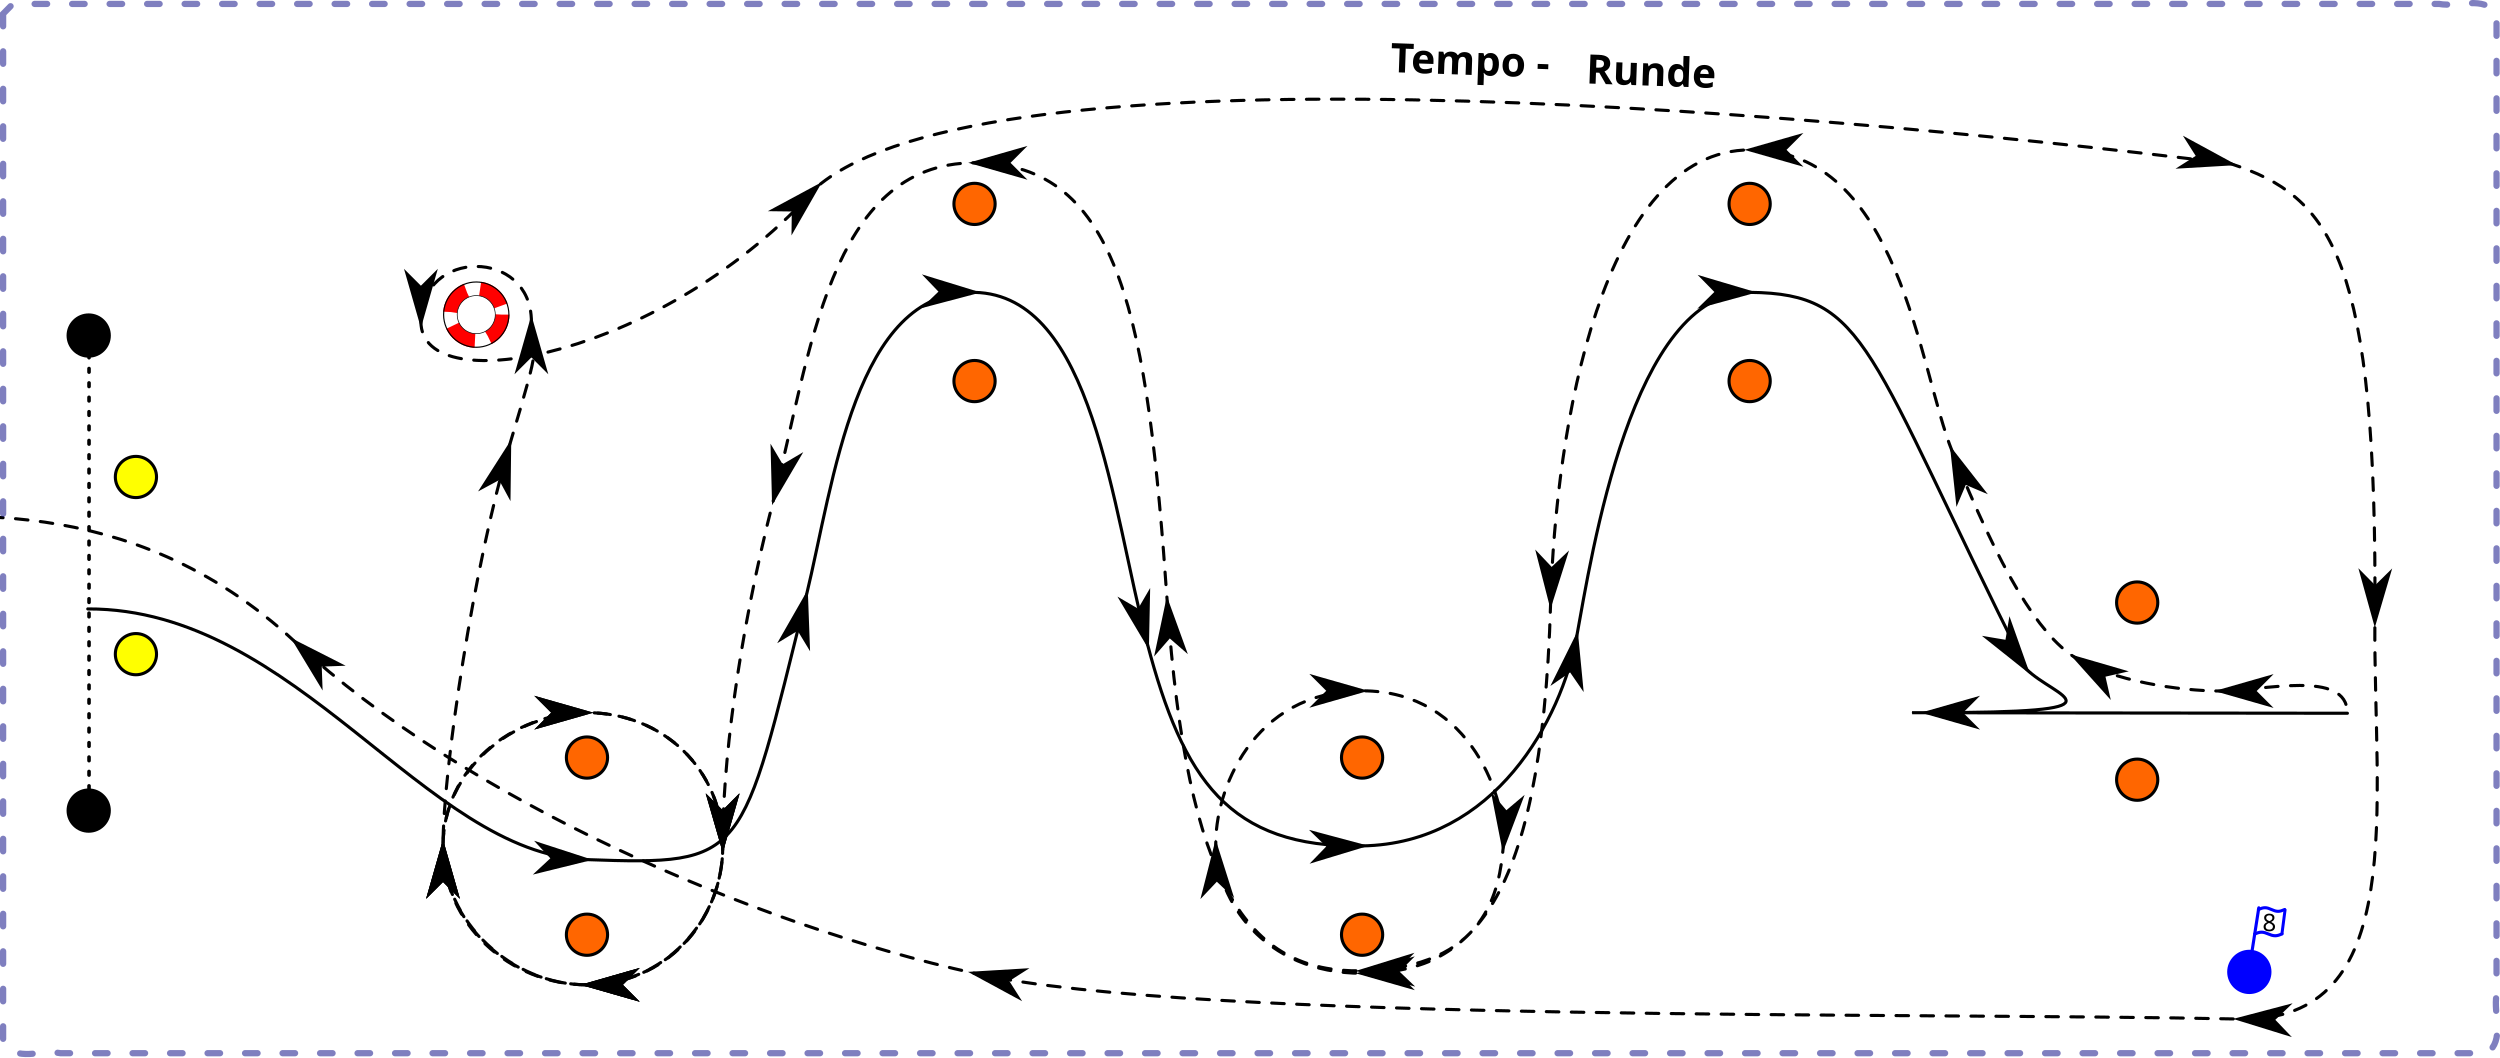
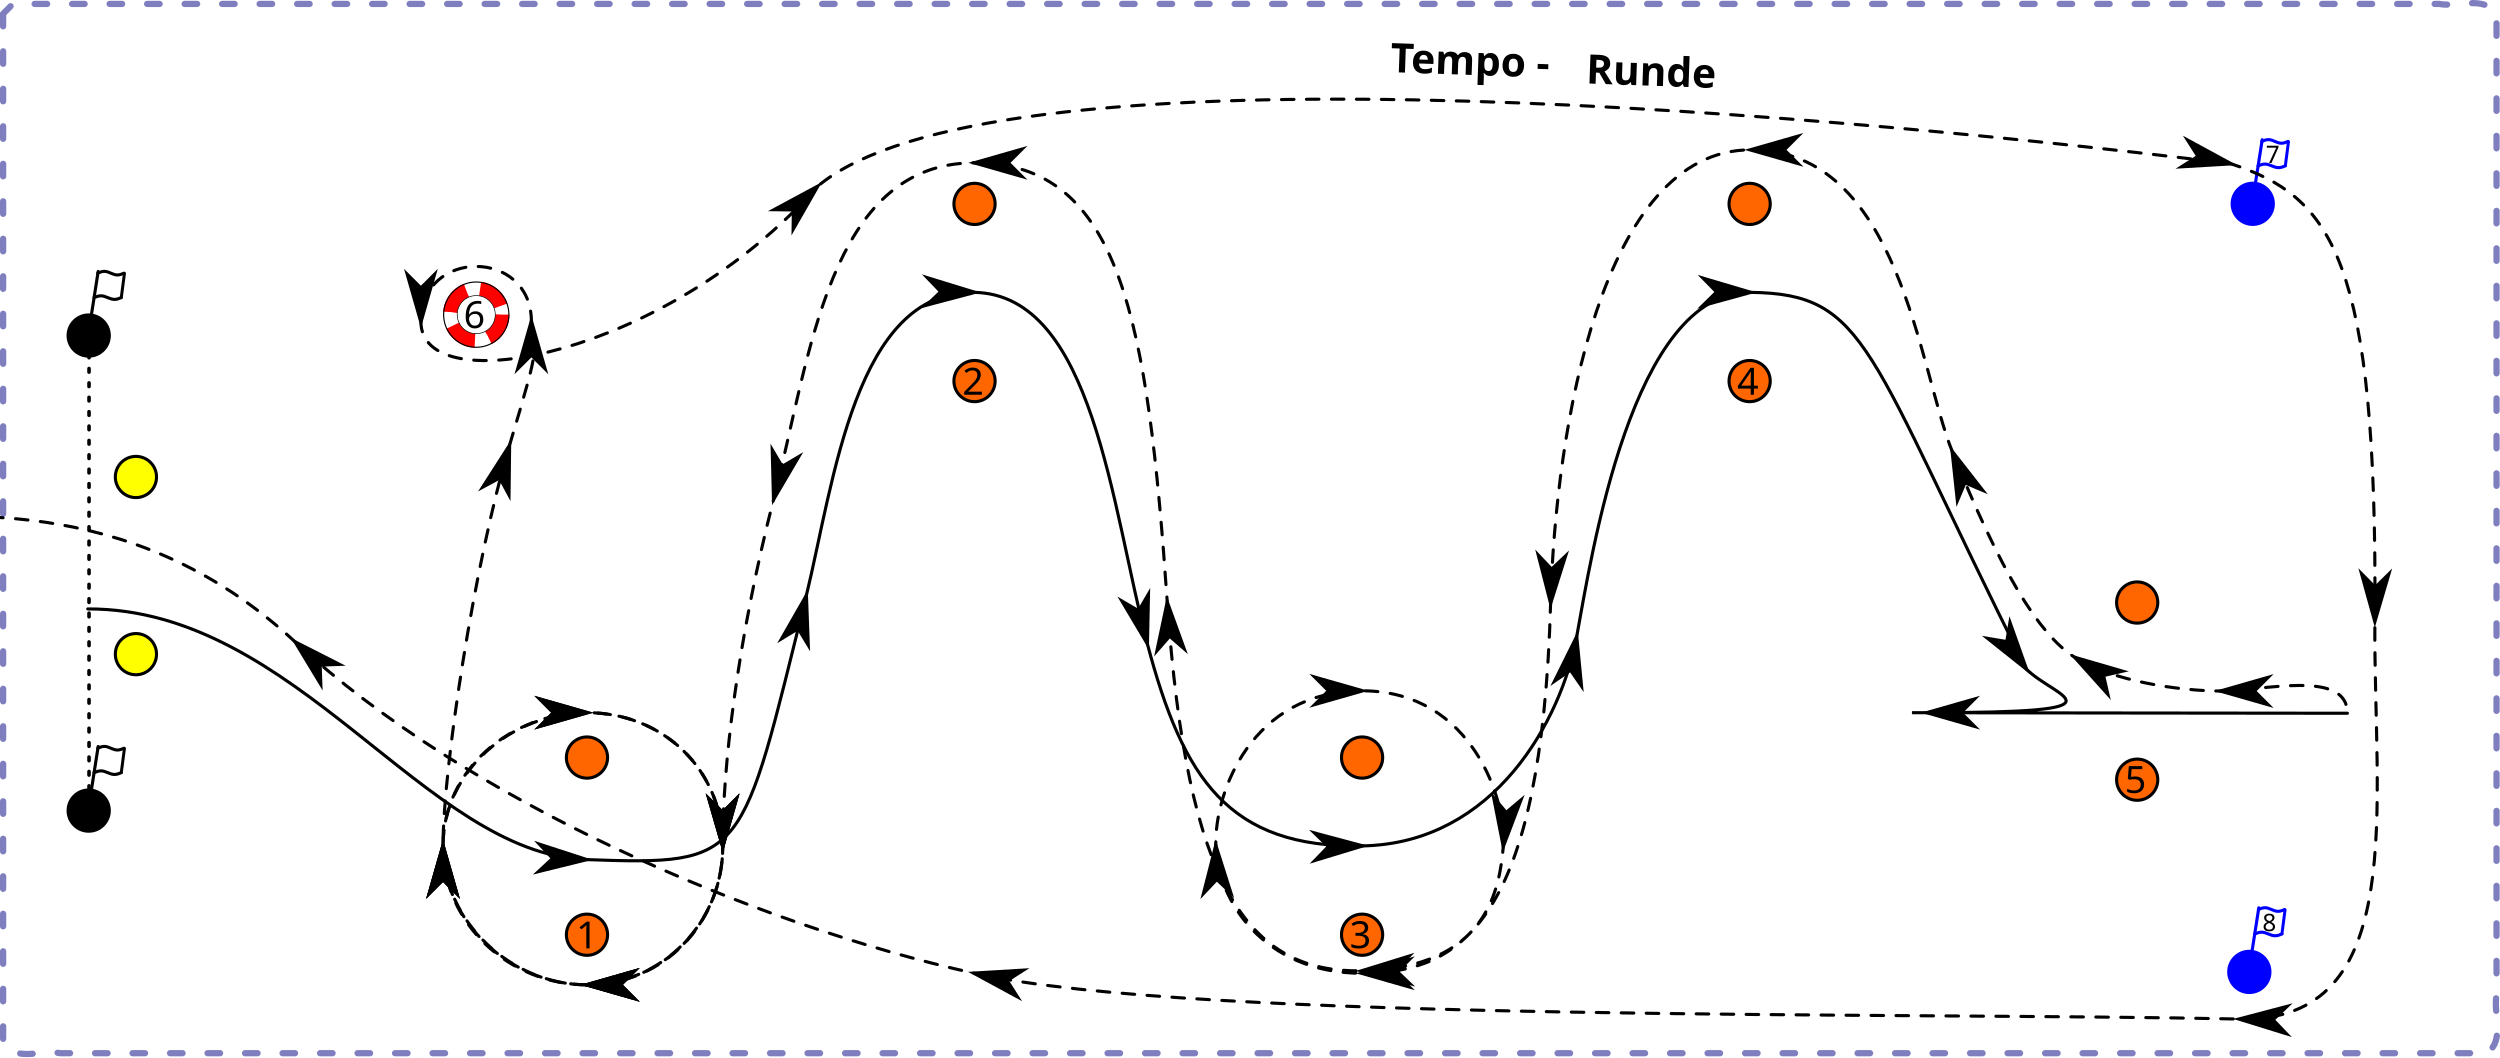
<svg xmlns="http://www.w3.org/2000/svg" version="1.0" id="svg3641" height="360.829" width="853.326" style="enable-background:new" xml:space="preserve">
  <defs id="arrows">
    <marker id="RazorWire" refX="0" refY="0" orient="auto" style="overflow:visible">
      <path id="path5527" style="fill:#34ff00;fill-opacity:1;fill-rule:evenodd;stroke:#34ff00;stroke-width:0.085pt;stroke-opacity:1" d="M 0.019,-0.632 V 0.595 L -6.621,2.568 H 9.113 L 2.979,0.595 V -0.632 L 9.166,-2.472 H -6.594 Z" />
    </marker>
    <marker orient="auto" refY="0" refX="0" id="Scissors" style="overflow:visible">
      <path id="schere" d="M 9.696,-3.847 C 8.661,-5.095 6.794,-5.052 5.4,-4.515 l -8.76,3.283 c -2.548,-1.394 -5.065,-0.995 -5.065,-1.673 0,-0.53 0.487,-0.414 0.414,-1.795 -0.07,-1.326 -1.454,-2.307 -2.763,-2.22 -1.309,-0.008 -2.666,0.995 -2.678,2.379 -0.098,1.393 1.074,2.688 2.461,2.779 1.624,0.242 4.499,-0.742 5.848,1.676 C -6.148,1.766 -7.931,1.771 -9.543,1.679 -10.882,1.602 -12.489,1.985 -13.128,3.301 c -0.617,1.261 -0.012,3.056 1.405,3.442 1.43,0.525 3.393,-0.138 3.733,-1.782 0.262,-1.267 -0.635,-1.862 -0.291,-2.322 0.26,-0.347 1.91,-0.146 4.85,-1.466 L 6.055,4.515 C 7.253,4.85 8.718,4.839 9.78,3.66 L -0.055,-0.057 Z M -9.832,-5.874 c 1.381,0.771 1.268,2.862 -0.167,3.268 -1.298,0.452 -2.956,-0.81 -2.542,-2.216 0.242,-1.154 1.764,-1.579 2.709,-1.052 z m 0.06,8.552 c 1.441,0.532 1.196,2.97 -0.269,3.298 -0.972,0.337 -2.361,-0.148 -2.459,-1.293 -0.189,-1.392 1.446,-2.65 2.728,-2.005 z" style="fill:#34ff00;fill-opacity:1;stroke:#34ff00;stroke-width:1.067;stroke-opacity:1" />
    </marker>
    <marker orient="auto" refY="0" refX="0" id="Legs" style="overflow:visible">
      <g id="g5494" transform="scale(-0.7)" style="fill:#34ff00;fill-opacity:1;stroke:#34ff00;stroke-opacity:1">
        <g id="g5496" transform="matrix(0,-1,-1,0,22.0892,22.73484)" style="fill:#34ff00;fill-opacity:1;stroke:#34ff00;stroke-opacity:1">
          <path id="path5498" d="m 22.636,22.054 c -7.371,5.036 -2.618,7.047 -6.23,14.339" style="fill:#34ff00;fill-opacity:1;fill-rule:evenodd;stroke:#34ff00;stroke-width:1.067pt;stroke-opacity:1" />
          <path id="path5500" d="m 22.825,21.918 c -1.451,8.904 3.772,9.355 4.805,14.747" style="fill:#34ff00;fill-opacity:1;fill-rule:evenodd;stroke:#34ff00;stroke-width:1.067pt;stroke-opacity:1" />
        </g>
        <path id="path5502" d="m -15.029,-7.181 -0.984,4.313 4.227,-1.305 z" style="fill:#34ff00;fill-opacity:1;fill-rule:evenodd;stroke:#34ff00;stroke-width:1.067pt;stroke-opacity:1" />
        <path id="path5504" d="m -16.23,4.861 1.999,3.946 2.418,-3.704 z" style="fill:#34ff00;fill-opacity:1;fill-rule:evenodd;stroke:#34ff00;stroke-width:1.067pt;stroke-opacity:1" />
      </g>
    </marker>
    <linearGradient id="linearGradient5477">
      <stop style="stop-color:#57e307;stop-opacity:1;" offset="0" id="stop5479" />
    </linearGradient>
    <marker style="overflow:visible" id="Arrow1Lend" refX="0" refY="0" orient="auto">
      <path style="fill-rule:evenodd;stroke:#000000;stroke-width:0.853pt;marker-start:none" d="M -10.667,0 -14.933,4.267 0,0 -14.933,-4.267 Z" id="path3104" />
    </marker>
    <marker style="overflow:visible" id="Arrow1Lstart" refX="0" refY="0" orient="auto">
      <path style="fill-rule:evenodd;stroke:#000000;stroke-width:0.853pt;marker-start:none" d="M 10.667,0 14.933,-4.267 0,0 14.933,4.267 Z" id="path3282" />
    </marker>
    <marker style="overflow:visible" id="Arrow1Lstart-7" refX="0" refY="0" orient="auto">
      <path style="fill-rule:evenodd;stroke:#000000;stroke-width:0.853pt;marker-start:none" d="M 10.667,0 14.933,-4.267 0,0 14.933,4.267 Z" id="path3282-4" />
    </marker>
    <marker style="overflow:visible" id="Arrow1Lend-6" refX="0" refY="0" orient="auto">
      <path style="fill-rule:evenodd;stroke:#000000;stroke-width:0.853pt;marker-start:none" d="M -10.667,0 -14.933,4.267 0,0 -14.933,-4.267 Z" id="path3104-0" />
    </marker>
  </defs>
  <g transform="translate(-215.4445,-435.3955)" style="display:inline" id="Parcours">
    <defs id="defs2076" />
    <g id="g1" />
    <g id="layer6" style="display:inline">
      <g transform="translate(18.94796,85.04597)" id="Zeitnahme" style="display:inline">
        <g id="g13156" transform="translate(-177.6378,-94.48819)">
          <path style="fill:#000000;fill-opacity:1;stroke:#000000;stroke-width:1.762" d="m 411.087,559.37 c 0,-3.685 -2.986,-6.678 -6.678,-6.678 -3.683,0 -6.678,2.987 -6.678,6.678 0,3.685 2.987,6.678 6.678,6.678 3.685,0 6.678,-2.987 6.678,-6.678 z" id="path13158" />
        </g>
        <g id="g13172" transform="translate(-177.6378,67.66194)">
          <path style="fill:#000000;fill-opacity:1;stroke:#000000;stroke-width:1.762" d="m 411.087,559.37 c 0,-3.685 -2.986,-6.678 -6.678,-6.678 -3.683,0 -6.678,2.987 -6.678,6.678 0,3.685 2.987,6.678 6.678,6.678 3.685,0 6.678,-2.987 6.678,-6.678 z" id="path13174" />
        </g>
        <path style="fill:none;stroke:#000000;stroke-width:1.228;stroke-linecap:round;stroke-linejoin:miter;stroke-miterlimit:4;stroke-dasharray:1.228, 3.684;stroke-dashoffset:0;stroke-opacity:1" d="m 226.886,466.315 c 0,23.379 0,46.759 0,70.138 0,19.991 0,67.885 0,87.271" id="path14169" />
      </g>
      <g transform="translate(113.4362,157.2769)" id="Tor1" style="display:inline;fill:#ff6600">
        <path style="fill:#ff6600;stroke:#000000;stroke-width:1.056" d="m 309.393,536.693 c 0,-3.883 -3.149,-7.032 -7.031,-7.032 -3.881,0 -7.031,3.148 -7.031,7.032 0,3.883 3.15,7.031 7.031,7.031 3.882,0 7.031,-3.147 7.031,-7.031 z" id="Tor1_innen" />
        <path style="fill:#ff6600;stroke:#000000;stroke-width:1.056" d="m 309.393,597.166 c 0,-3.883 -3.149,-7.032 -7.031,-7.032 -3.881,0 -7.031,3.148 -7.031,7.032 0,3.883 3.15,7.031 7.031,7.031 3.882,0 7.031,-3.147 7.031,-7.031 z" id="Tor1_aussen" />
      </g>
      <g transform="translate(226.8221,-31.69941)" id="Tor2" style="display:inline;fill:#ff6600">
        <path style="fill:#ff6600;stroke:#000000;stroke-width:1.056" d="m 328.291,536.693 c 0,-3.883 -3.149,-7.032 -7.031,-7.032 -3.881,0 -7.031,3.148 -7.031,7.032 0,3.883 3.15,7.031 7.031,7.031 3.882,0 7.031,-3.147 7.031,-7.031 z" id="Tor2_aussen" />
        <path style="fill:#ff6600;stroke:#000000;stroke-width:1.056" d="m 328.291,597.166 c 0,-3.883 -3.149,-7.032 -7.031,-7.032 -3.881,0 -7.031,3.148 -7.031,7.032 0,3.883 3.15,7.031 7.031,7.031 3.882,0 7.031,-3.147 7.031,-7.031 z" id="Tor2_innen" />
      </g>
      <g transform="translate(340.2078,157.2769)" id="Tor3" style="display:inline;fill:#ff6600">
        <path style="fill:#ff6600;stroke:#000000;stroke-width:1.056" d="m 347.189,536.693 c 0,-3.883 -3.149,-7.032 -7.031,-7.032 -3.881,0 -7.031,3.148 -7.031,7.032 0,3.883 3.15,7.031 7.031,7.031 3.882,0 7.031,-3.147 7.031,-7.031 z" id="Tor3_innen" />
        <path style="fill:#ff6600;stroke:#000000;stroke-width:1.056" d="m 347.189,597.166 c 0,-3.883 -3.149,-7.032 -7.031,-7.032 -3.881,0 -7.031,3.148 -7.031,7.032 0,3.883 3.15,7.031 7.031,7.031 3.882,0 7.031,-3.147 7.031,-7.031 z" id="Tor3_aussen" />
      </g>
      <g transform="translate(453.5935,-31.69941)" id="Tor4" style="display:inline;fill:#ff6600">
        <path style="fill:#ff6600;stroke:#000000;stroke-width:1.056" d="m 366.086,536.693 c 0,-3.883 -3.149,-7.032 -7.031,-7.032 -3.881,0 -7.031,3.148 -7.031,7.032 0,3.883 3.15,7.031 7.031,7.031 3.882,0 7.031,-3.147 7.031,-7.031 z" id="Tor4_aussen" />
        <path style="fill:#ff6600;stroke:#000000;stroke-width:1.056" d="m 366.086,597.166 c 0,-3.883 -3.149,-7.032 -7.031,-7.032 -3.881,0 -7.031,3.148 -7.031,7.032 0,3.883 3.15,7.031 7.031,7.031 3.882,0 7.031,-3.147 7.031,-7.031 z" id="Tor4_innen" />
      </g>
      <g transform="translate(566.9793,104.3635)" id="Tor5" style="display:inline;fill:#ff6600">
        <path style="fill:#ff6600;stroke:#000000;stroke-width:1.056" d="m 384.984,536.693 c 0,-3.883 -3.149,-7.032 -7.031,-7.032 -3.881,0 -7.031,3.148 -7.031,7.032 0,3.883 3.15,7.031 7.031,7.031 3.882,0 7.031,-3.147 7.031,-7.031 z" id="Tor5_oben" />
        <path style="fill:#ff6600;stroke:#000000;stroke-width:1.056" d="m 384.984,597.166 c 0,-3.883 -3.149,-7.032 -7.031,-7.032 -3.881,0 -7.031,3.148 -7.031,7.032 0,3.883 3.15,7.031 7.031,7.031 3.882,0 7.031,-3.147 7.031,-7.031 z" id="Tor5_unten" />
      </g>
      <g transform="translate(18.94796,138.3793)" id="Schikane" style="display:inline">
        <g style="fill:none" id="Ring">
          <ellipse id="path8826" style="fill:none;stroke:#ff0000;stroke-width:4.821;stroke-linecap:butt;stroke-linejoin:round;stroke-miterlimit:4;stroke-dasharray:9.643, 4.821;stroke-dashoffset:0;stroke-opacity:1" cx="359.055" cy="404.409" rx="8.928" ry="8.928" />
          <ellipse style="display:inline;fill:none;stroke:#000000;stroke-width:0.229;stroke-linecap:round;stroke-linejoin:round;stroke-miterlimit:4;stroke-dasharray:none;stroke-dashoffset:0;stroke-opacity:1" id="path3620" cx="359.055" cy="404.409" rx="6.5" ry="6.5" />
          <ellipse style="display:inline;fill:none;stroke:#000000;stroke-width:0.393;stroke-linecap:round;stroke-linejoin:round;stroke-miterlimit:4;stroke-dasharray:none;stroke-dashoffset:0;stroke-opacity:1" id="path2733" cx="359.055" cy="404.409" rx="11.142" ry="11.142" />
        </g>
      </g>
      <g transform="translate(-40.52031,61.51377)" id="Start+Ziel" style="display:inline">
        <path style="fill:#ffff00;stroke:#000000;stroke-width:1.056" d="m 309.393,536.693 c 0,-3.883 -3.149,-7.032 -7.031,-7.032 -3.881,0 -7.031,3.148 -7.031,7.032 0,3.883 3.15,7.031 7.031,7.031 3.882,0 7.031,-3.147 7.031,-7.031 z" id="Tor1_innen-7" />
        <path style="fill:#ffff00;stroke:#000000;stroke-width:1.056" d="m 309.393,597.166 c 0,-3.883 -3.149,-7.032 -7.031,-7.032 -3.881,0 -7.031,3.148 -7.031,7.032 0,3.883 3.15,7.031 7.031,7.031 3.882,0 7.031,-3.147 7.031,-7.031 z" id="Tor1_aussen-3" />
      </g>
    </g>
  </g>
+   <g transform="translate(-215.4445,-435.3955)" style="display:inline" id="ParcoursLabel">
+     <defs id="defs2832" />
+     <g id="g3113" style="display:inline">
+       <text xml:space="preserve" style="font-style:normal;font-weight:normal;font-size:12.8px;line-height:0%;font-family:'Arial Black';display:inline;fill:#000000;fill-opacity:1;stroke:none;stroke-width:1.067" x="373.691" y="547.37" id="text3034">
+         <tspan id="tspan3032" x="373.691" y="547.37" style="font-size:12.8px;line-height:1.25;stroke-width:1.067">6</tspan>
+       </text>
+       <text xml:space="preserve" style="font-style:normal;font-weight:normal;font-size:12.8px;line-height:0%;font-family:'Arial Black';display:inline;fill:#000000;fill-opacity:1;stroke:none;stroke-width:1.067" x="412.13" y="759.102" id="text3038">
+         <tspan id="tspan3036" x="412.13" y="759.102" style="font-size:12.8px;line-height:1.25;stroke-width:1.067">1</tspan>
+       </text>
+       <text xml:space="preserve" style="font-style:normal;font-weight:normal;font-size:12.8px;line-height:0%;font-family:'Arial Black';display:inline;fill:#000000;fill-opacity:1;stroke:none;stroke-width:1.067" x="808.383" y="570.125" id="text3042">
+         <tspan id="tspan3040" x="808.383" y="570.125" style="font-size:12.8px;line-height:1.25;stroke-width:1.067">4</tspan>
+       </text>
+       <text xml:space="preserve" style="font-style:normal;font-weight:normal;font-size:12.8px;line-height:0%;font-family:'Arial Black';display:inline;fill:#000000;fill-opacity:1;stroke:none;stroke-width:1.067" x="940.704" y="706.032" id="text3046">
+         <tspan id="tspan3044" x="940.704" y="706.032" style="font-size:12.8px;line-height:1.25;stroke-width:1.067">5</tspan>
+       </text>
+       <text xml:space="preserve" style="font-style:normal;font-weight:normal;font-size:12.8px;line-height:0%;font-family:'Arial Black';display:inline;fill:#000000;fill-opacity:1;stroke:none;stroke-width:1.067" x="676.131" y="759.024" id="text3050">
+         <tspan id="tspan3048" x="676.131" y="759.024" style="font-size:12.8px;line-height:1.25;stroke-width:1.067">3</tspan>
+       </text>
+       <g transform="translate(579.9631,-35.51099)" id="g3068" style="display:inline">
+         <path id="path3052" d="m 411.087,540.472 c 0,-3.685 -2.986,-6.678 -6.678,-6.678 -3.683,0 -6.678,2.987 -6.678,6.678 0,3.685 2.987,6.678 6.678,6.678 3.685,0 6.678,-2.987 6.678,-6.678 z" style="fill:#0000ff;fill-opacity:1;stroke:#0000ff;stroke-width:1.762" />
+         <g style="stroke:#0000ff" id="g3062">
+           <path id="path3054" d="m 407.511,519.18 c 0.372,-0.161 0.745,-0.325 1.117,-0.438 0.372,-0.114 0.744,-0.181 1.117,-0.181 0.372,0 0.744,0.063 1.117,0.181 0.372,0.113 0.744,0.273 1.116,0.438 0.369,0.16 0.745,0.321 1.117,0.434 0.369,0.114 0.745,0.181 1.117,0.181 0.368,0 0.745,-0.064 1.117,-0.181 0.368,-0.113 0.744,-0.274 1.117,-0.434" style="fill:none;stroke:#0000ff;stroke-width:1.052;stroke-linecap:round;stroke-linejoin:round" />
+           <path id="path3056" d="m 407.643,518.601 -2.7,17.3 v 0.258 0" style="fill:none;stroke:#0000ff;stroke-width:1.067;stroke-linecap:round;stroke-linejoin:round" />
+           <path id="path3058" d="m 406.246,527.522 c 0.384,-0.158 0.775,-0.317 1.163,-0.429 0.383,-0.113 0.775,-0.179 1.163,-0.179 0.383,0 0.774,0.062 1.163,0.179 0.387,0.112 0.774,0.271 1.163,0.429 0.387,0.159 0.774,0.317 1.162,0.433 0.388,0.109 0.775,0.175 1.163,0.175 0.388,0 0.775,-0.062 1.163,-0.175 0.387,-0.112 0.775,-0.271 1.163,-0.433" style="fill:none;stroke:#0000ff;stroke-width:1.067;stroke-linecap:round;stroke-linejoin:round" />
+           <path id="path3060" d="m 416.604,519.31 -1.039,7.969 v 0.12 0" style="fill:none;stroke:#0000ff;stroke-width:1.024;stroke-linecap:round" />
+         </g>
+         <text xml:space="preserve" style="font-style:normal;font-weight:normal;font-size:12.8px;line-height:0%;font-family:'Arial Black';fill:#000000;fill-opacity:1;stroke:none;stroke-width:1.067" x="408.873" y="526.543" id="text3066">
+           <tspan id="tspan3064" x="408.873" y="526.543" style="font-size:8.242px;line-height:1.25;stroke-width:1.067">7</tspan>
+         </text>
+       </g>
+       <text xml:space="preserve" style="font-style:normal;font-weight:normal;font-size:12.8px;line-height:0%;font-family:'Arial Black';display:inline;fill:#000000;fill-opacity:1;stroke:none;stroke-width:1.067" x="543.926" y="570.125" id="text3090">
+         <tspan id="tspan3088" x="543.926" y="570.125" style="font-size:12.8px;line-height:1.25;stroke-width:1.067">2</tspan>
+       </text>
+       <g id="g3100">
+         <path id="path3092" d="m 248.821,528.636 c 0.372,-0.161 0.745,-0.325 1.117,-0.438 0.372,-0.114 0.744,-0.181 1.117,-0.181 0.372,0 0.744,0.063 1.117,0.181 0.372,0.113 0.744,0.273 1.116,0.438 0.369,0.16 0.745,0.321 1.117,0.434 0.369,0.114 0.745,0.181 1.117,0.181 0.368,0 0.745,-0.064 1.117,-0.181 0.368,-0.113 0.744,-0.274 1.117,-0.434" style="display:inline;fill:none;stroke:#000000;stroke-width:1.052;stroke-linecap:round;stroke-linejoin:round" />
+         <path id="path3094" d="m 248.953,528.057 -2.7,17.3 v 0.258 0" style="display:inline;fill:none;stroke:#000000;stroke-width:1.067;stroke-linecap:round;stroke-linejoin:round" />
+         <path id="path3096" d="m 247.556,536.977 c 0.384,-0.158 0.775,-0.317 1.163,-0.429 0.383,-0.113 0.775,-0.179 1.163,-0.179 0.383,0 0.774,0.062 1.163,0.179 0.387,0.112 0.774,0.271 1.163,0.429 0.387,0.159 0.774,0.317 1.162,0.433 0.388,0.109 0.775,0.175 1.163,0.175 0.388,0 0.775,-0.062 1.163,-0.175 0.387,-0.112 0.775,-0.271 1.163,-0.433" style="display:inline;fill:none;stroke:#000000;stroke-width:1.067;stroke-linecap:round;stroke-linejoin:round" />
+         <path id="path3098" d="m 257.914,528.766 -1.039,7.969 v 0.12 0" style="display:inline;fill:none;stroke:#000000;stroke-width:1.024;stroke-linecap:round" />
+       </g>
+       <g id="g3111">
+         <path id="path3102" d="m 248.821,690.786 c 0.372,-0.161 0.745,-0.325 1.117,-0.438 0.372,-0.114 0.744,-0.181 1.117,-0.181 0.372,0 0.744,0.063 1.117,0.181 0.372,0.113 0.744,0.273 1.116,0.438 0.369,0.16 0.745,0.321 1.117,0.434 0.369,0.114 0.745,0.181 1.117,0.181 0.368,0 0.745,-0.064 1.117,-0.181 0.368,-0.113 0.744,-0.274 1.117,-0.434" style="display:inline;fill:none;stroke:#000000;stroke-width:1.052;stroke-linecap:round;stroke-linejoin:round" />
+         <path id="path3105" d="m 248.953,690.207 -2.7,17.3 v 0.258 0" style="display:inline;fill:none;stroke:#000000;stroke-width:1.067;stroke-linecap:round;stroke-linejoin:round" />
+         <path id="path3107" d="m 247.556,699.127 c 0.384,-0.158 0.775,-0.317 1.163,-0.429 0.383,-0.113 0.775,-0.179 1.163,-0.179 0.383,0 0.774,0.062 1.163,0.179 0.387,0.112 0.774,0.271 1.163,0.429 0.387,0.159 0.774,0.317 1.162,0.433 0.388,0.109 0.775,0.175 1.163,0.175 0.388,0 0.775,-0.062 1.163,-0.175 0.387,-0.112 0.775,-0.271 1.163,-0.433" style="display:inline;fill:none;stroke:#000000;stroke-width:1.067;stroke-linecap:round;stroke-linejoin:round" />
+         <path id="path3109" d="m 257.914,690.916 -1.039,7.969 v 0.12 0" style="display:inline;fill:none;stroke:#000000;stroke-width:1.024;stroke-linecap:round" />
+       </g>
+     </g>
+   </g>
  <g transform="translate(363.3543,-208.7303)" id="SpeedbojeKlasse7" style="display:inline;enable-background:new">
    <path id="path2174" d="m 411.087,540.472 c 0,-3.685 -2.986,-6.678 -6.678,-6.678 -3.683,0 -6.678,2.987 -6.678,6.678 0,3.685 2.987,6.678 6.678,6.678 3.685,0 6.678,-2.987 6.678,-6.678 z" style="fill:#0000ff;fill-opacity:1;stroke:#0000ff;stroke-width:1.762" />
    <g style="fill:none;stroke:#0000ff" id="g2184">
      <path id="path2176" d="m 407.511,519.18 c 0.372,-0.161 0.745,-0.325 1.117,-0.438 0.372,-0.114 0.744,-0.181 1.117,-0.181 0.372,0 0.744,0.063 1.117,0.181 0.372,0.113 0.744,0.273 1.116,0.438 0.369,0.16 0.745,0.321 1.117,0.434 0.369,0.114 0.745,0.181 1.117,0.181 0.368,0 0.745,-0.064 1.117,-0.181 0.368,-0.113 0.744,-0.274 1.117,-0.434" style="fill:none;stroke:#0000ff;stroke-width:1.052;stroke-linecap:round;stroke-linejoin:round" />
      <path id="path2178" d="m 407.643,518.601 -2.7,17.3 v 0.258 0" style="fill:none;stroke:#0000ff;stroke-width:1.067;stroke-linecap:round;stroke-linejoin:round" />
      <path id="path2180" d="m 406.246,527.522 c 0.384,-0.158 0.775,-0.317 1.163,-0.429 0.383,-0.113 0.775,-0.179 1.163,-0.179 0.383,0 0.774,0.062 1.163,0.179 0.387,0.112 0.774,0.271 1.163,0.429 0.387,0.159 0.774,0.317 1.162,0.433 0.388,0.109 0.775,0.175 1.163,0.175 0.388,0 0.775,-0.062 1.163,-0.175 0.387,-0.112 0.775,-0.271 1.163,-0.433" style="fill:none;stroke:#0000ff;stroke-width:1.067;stroke-linecap:round;stroke-linejoin:round" />
      <path id="path2182" d="m 416.604,519.31 -1.039,7.969 v 0.12 0" style="fill:none;stroke:#0000ff;stroke-width:1.024;stroke-linecap:round" />
    </g>
    <text xml:space="preserve" style="font-style:normal;font-weight:normal;font-size:12.8px;line-height:0%;font-family:'Arial Black';fill:#000000;fill-opacity:1;stroke:none;stroke-width:1.067" x="408.873" y="526.543" id="text2188">
      <tspan id="tspan2186" x="408.873" y="526.543" style="font-size:8.242px;line-height:1.25;stroke-width:1.067">8</tspan>
    </text>
  </g>
  <g transform="translate(-215.4445,-435.3955)" style="display:inline" id="Klasse7">
    <path id="path520" d="m 169.627,612.629 c 24.841,0 89.242,-11.354 146.676,41.981 57.434,53.335 155.68,96.118 231.704,112.994 76.024,16.876 319.063,13.192 431.851,15.624 58.227,1.256 45.727,-72.813 46.201,-135.848 0.934,-124.03 -14.615,-144.774 -49.215,-156.108 -158.201,-19.565 -424.336,-41.112 -482.38,7.775 -51.328,57.862 -135.352,73.976 -135.352,46.103 0,-25.079 37.712,-25.079 37.712,0 0,15.274 4.503,2.236 -7.509,42.396 -12.012,40.159 -22.661,110.333 -22.663,136.631 -0.002,25.87 23.429,47.369 49.146,47.369 25.717,0 46.349,-21 46.349,-47.333 0,-26.333 -20.632,-45.56 -46.349,-45.56 -25.717,0 -49.143,19.227 -49.143,45.525 0,26.298 23.427,47.369 49.143,47.369 25.717,0 46.511,-21.463 46.349,-47.369 -0.162,-25.905 4.927,-70.101 17.386,-118.468 12.459,-48.205 18.661,-114.738 68.614,-114.738 49.951,0 59.026,53.853 65.733,150.145 6.708,96.292 27.139,126.488 66.486,125.644 42.599,-0.913 46.954,-27.758 48.215,-42.629 1.262,-14.871 -10.468,-52.941 -48.221,-52.941 -37.753,0 -50.432,34.876 -49.921,52.941 0.511,18.065 15.982,43.473 49.921,43.473 33.939,0 61.301,-17.98 64.362,-126.488 1.674,-59.353 17.376,-154.571 68.292,-154.571 50.916,0 57.354,74.713 68.821,103.027 16.312,40.274 29.187,62.268 41.921,70.278 12.734,8.01 35.576,11.412 49.734,11.412 13.99,0 43.19,-7.596 43.19,7.587" style="display:inline;fill:none;stroke:#000000;stroke-width:1.066;stroke-linecap:round;stroke-linejoin:round;stroke-miterlimit:4;stroke-dasharray:4.263, 4.263;stroke-dashoffset:0;stroke-opacity:1;marker-start:none;marker-mid:url(#Arrow1Lstart);marker-end:none" />
    <path id="path522" d="m 1016.681,678.851 c 0,0 -181.32,-0.198 -143.404,-0.198 71.653,0 43.372,-5.128 33.803,-14.92 -54.824,-109.218 -53.823,-128.115 -94.236,-128.547 -40.413,-0.433 -54.154,89.961 -59.26,117.68 -5.106,27.719 -27.714,70.512 -73.224,71.266 -45.51,0.754 -61.124,-22.827 -73.327,-69.149 -12.203,-46.322 -18.343,-118.973 -59.026,-119.797 -40.683,-0.824 -47.947,64.875 -57.369,103.633 -22.459,90.358 -20.057,91.969 -75.111,89.98 -55.054,-1.989 -98.673,-85.73 -170.121,-85.558" style="display:inline;fill:none;stroke:#000000;stroke-width:1.067;stroke-linecap:round;stroke-linejoin:round;stroke-miterlimit:4;stroke-dashoffset:0;stroke-opacity:1;marker-start:none;marker-mid:url(#Arrow1Lstart);marker-end:none" />
    <path id="path524" d="m 462.148,724.213 c 0,-26.333 -20.632,-45.56 -46.349,-45.56 -25.717,0 -49.143,19.827 -49.143,45.56 0,26.47 22.661,47.333 49.143,47.333 26.47,0 46.349,-21.463 46.349,-47.333 z" style="display:inline;fill:none;stroke:#000000;stroke-width:1.067;stroke-linecap:round;stroke-linejoin:round;stroke-miterlimit:4;stroke-dasharray:4.267, 4.267;stroke-dashoffset:3.8;stroke-opacity:1;marker-start:none;marker-mid:url(#Arrow1Lstart);marker-end:none" />
    <text id="text526" y="876.114" x="243.389" style="font-style:normal;font-variant:normal;font-weight:normal;font-stretch:normal;font-size:12.8px;line-height:0%;font-family:Verdana;-inkscape-font-specification:Verdana;display:inline;opacity:0.99;fill:#e6e6e6;fill-opacity:1;stroke:none;stroke-width:1.067" xml:space="preserve">
      <tspan id="tspan528" y="876.114" x="243.389" style="font-style:normal;font-variant:normal;font-weight:normal;font-stretch:normal;font-size:19.2px;line-height:1.25;font-family:Verdana;-inkscape-font-specification:Verdana;fill:#000000;stroke-width:1.067">Ablegen - Startlinie - in den Parcours, d.h. innen durch die Tore 1 - 2 - 3 - 4 -</tspan>
      <tspan id="tspan530" y="900.114" x="243.389" style="font-style:normal;font-variant:normal;font-weight:normal;font-stretch:normal;font-size:19.2px;line-height:1.25;font-family:Verdana;-inkscape-font-specification:Verdana;fill:#000000;stroke-width:1.067">rückwärts durch das Tor 5 - vorwärts wieder in den Parcours, d.h. außen um Tor 4 -</tspan>
      <tspan id="tspan532" y="924.114" x="243.389" style="font-style:normal;font-variant:normal;font-weight:normal;font-stretch:normal;font-size:19.2px;line-height:1.25;font-family:Verdana;-inkscape-font-specification:Verdana;fill:#000000;stroke-width:1.067">schnelle Umkreisung des Tores 3 (das Tor 3 bleibt an der Steuerbordseite!) - </tspan>
      <tspan y="948.114" x="243.389" style="font-style:normal;font-variant:normal;font-weight:normal;font-stretch:normal;font-size:19.2px;line-height:1.25;font-family:Verdana;-inkscape-font-specification:Verdana;fill:#000000;stroke-width:1.067" id="tspan534">außen um Tor 2 - schnelle Umkreisung des Tores 1 (das Tor 1 bleibt an der Steuerbordseite!) -</tspan>
      <tspan id="tspan536" y="972.114" x="243.389" style="font-style:normal;font-variant:normal;font-weight:normal;font-stretch:normal;font-size:19.2px;line-height:1.25;font-family:Verdana;-inkscape-font-specification:Verdana;fill:#000000;stroke-width:1.067">Schikane an der Tonne 6 - Temporunde: <tspan id="tspan538" style="font-style:normal;font-variant:normal;font-weight:normal;font-stretch:normal;font-size:19.2px;font-family:Verdana;-inkscape-font-specification:Verdana;fill:#000000;stroke-width:1.067">außen</tspan> an den Toren 2 und 4, um die</tspan>
      <tspan id="tspan540" y="996.114" x="243.389" style="font-style:normal;font-variant:normal;font-weight:normal;font-stretch:normal;font-size:19.2px;line-height:1.25;font-family:Verdana;-inkscape-font-specification:Verdana;fill:#000000;stroke-width:1.067">Tonne 7 und 8, außen an Tor 3 vorbei und innen durch das Tor 1 - Ziellinie - anlegen.</tspan>
    </text>
    <g transform="translate(-157.658,26.16096)" id="g542">
      <text xml:space="preserve" style="font-style:normal;font-weight:bold;font-size:12.8px;line-height:0%;font-family:Verdana;fill:#000000;fill-opacity:1;stroke:none;stroke-width:1.067" x="862.312" y="403.784" id="text544" transform="rotate(2.01374)">
        <tspan id="tspan546" x="862.312" y="403.784" style="font-size:13.867px;line-height:1.25;stroke-width:1.067">Tempo -</tspan>
      </text>
      <text xml:space="preserve" style="font-style:normal;font-weight:bold;font-size:12.8px;line-height:0%;font-family:Verdana;fill:#000000;fill-opacity:1;stroke:none;stroke-width:1.067" x="929.201" y="405.3" id="text548" transform="rotate(2.01374)">
        <tspan id="tspan550" x="929.201" y="405.3" style="font-size:13.867px;line-height:1.25;stroke-width:1.067">Runde</tspan>
      </text>
    </g>
    <text id="text552" y="328.002" x="595.582" style="font-style:normal;font-variant:normal;font-weight:bold;font-stretch:normal;font-size:12.8px;line-height:0%;font-family:Verdana;-inkscape-font-specification:'Verdana Bold';text-align:center;text-anchor:middle;display:inline;fill:#000000;fill-opacity:1;stroke:none;stroke-width:1.067" xml:space="preserve">
      <tspan style="font-style:normal;font-variant:normal;font-weight:bold;font-stretch:normal;font-size:38.4px;line-height:1.25;font-family:Verdana;-inkscape-font-specification:'Verdana Bold';text-align:center;text-anchor:middle;stroke-width:1.067" y="328.002" x="595.582" id="tspan554">DMYV-Jugend</tspan>
      <tspan id="tspan556" style="font-style:normal;font-variant:normal;font-weight:bold;font-stretch:normal;font-size:38.4px;line-height:1.25;font-family:Verdana;-inkscape-font-specification:'Verdana Bold';text-align:center;text-anchor:middle;stroke-width:1.067" y="376.002" x="595.582">Motorboot-Slalom</tspan>
      <tspan style="font-style:normal;font-variant:normal;font-weight:bold;font-stretch:normal;font-size:38.4px;line-height:1.25;font-family:Verdana;-inkscape-font-specification:'Verdana Bold';text-align:center;text-anchor:middle;stroke-width:1.067" id="tspan558" y="424.002" x="595.582">Klasse 7</tspan>
    </text>
  </g>
  <g id="Export_Area" style="display:inline;opacity:1" transform="translate(-180.8124,-194.4877)">
    <path style="display:inline;opacity:0.5;fill:none;fill-opacity:1;fill-rule:nonzero;stroke:#000080;stroke-width:2.133;stroke-linecap:round;stroke-linejoin:miter;stroke-miterlimit:4;stroke-dasharray:4.267, 8.533;stroke-dashoffset:0;stroke-opacity:1" d="m 181.879,199.201 c 0,117.134 0,234.268 0,351.402 4.38,6.419 13.104,2.145 19.592,3.374 276.059,0 552.117,0 828.176,0 6.295,-4.466 2.103,-13.361 3.309,-19.977 0,-111.6 0,-223.2 0,-334.8 -4.38,-6.419 -13.104,-2.145 -19.592,-3.374 -276.059,0 -552.117,0 -828.176,0 -1.103,1.125 -2.206,2.25 -3.309,3.374 z" id="rect4816" />
    <g id="g2" />
    <g id="g3" />
  </g>
</svg>
